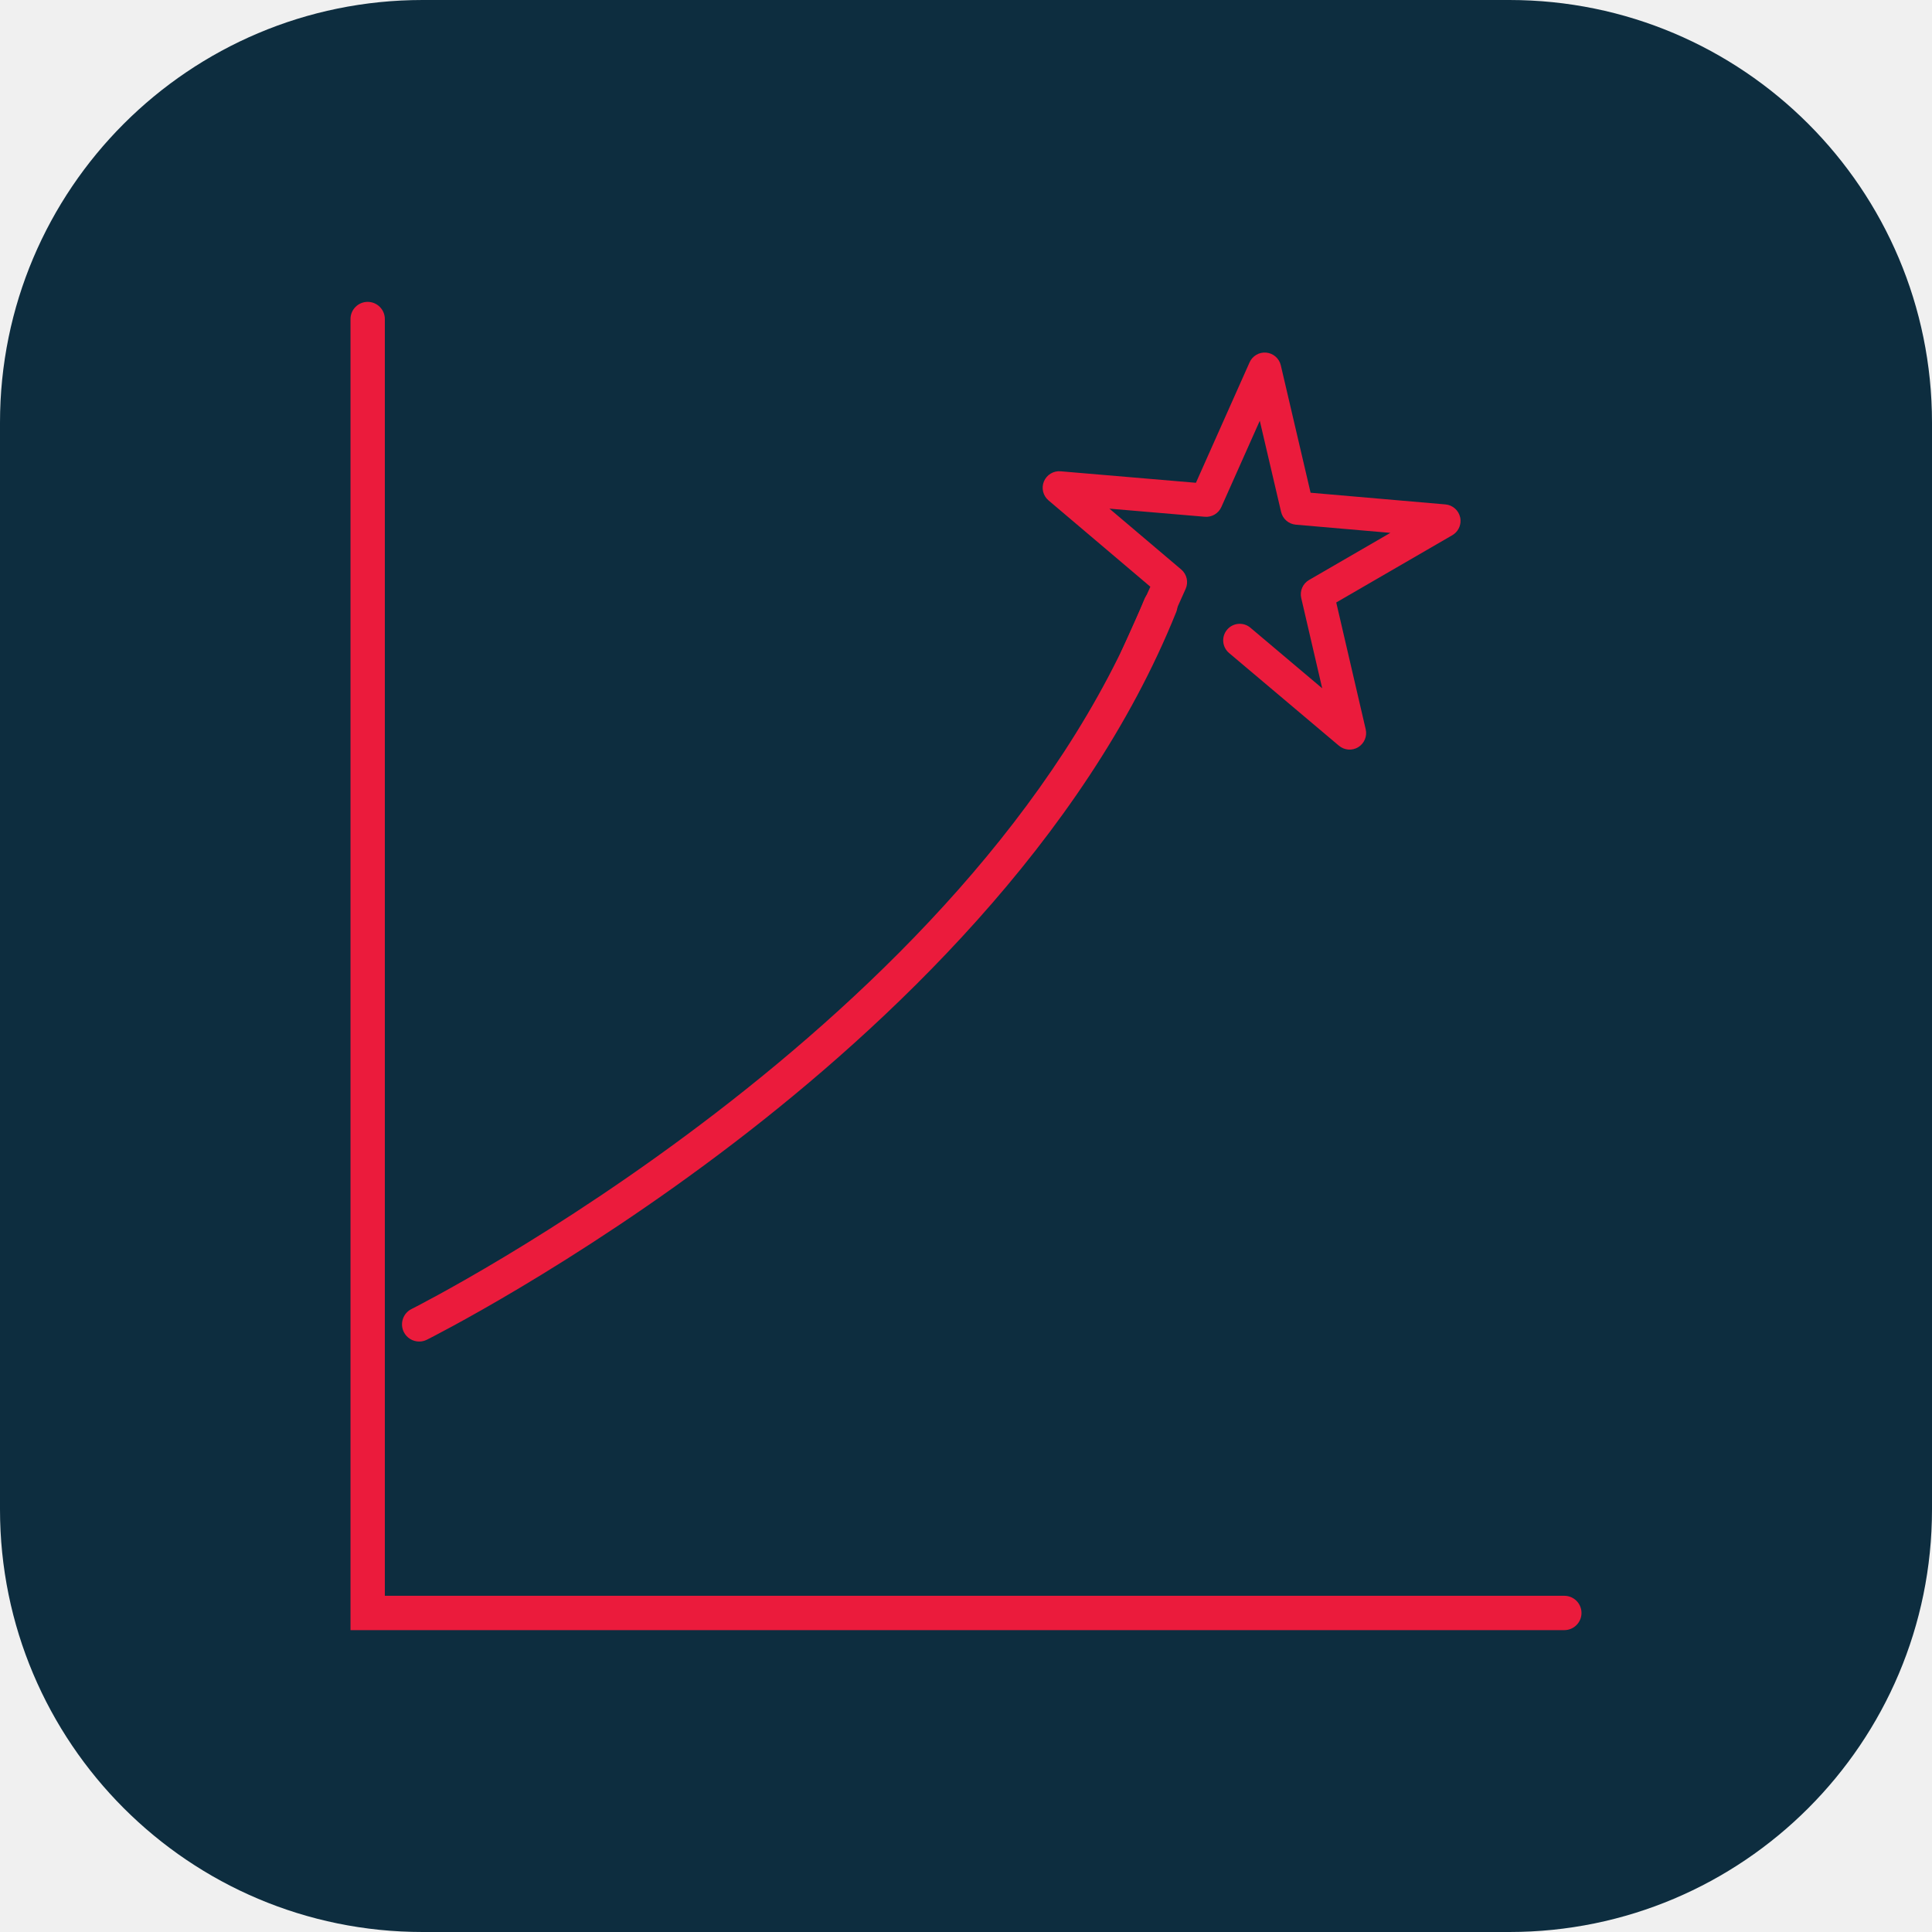
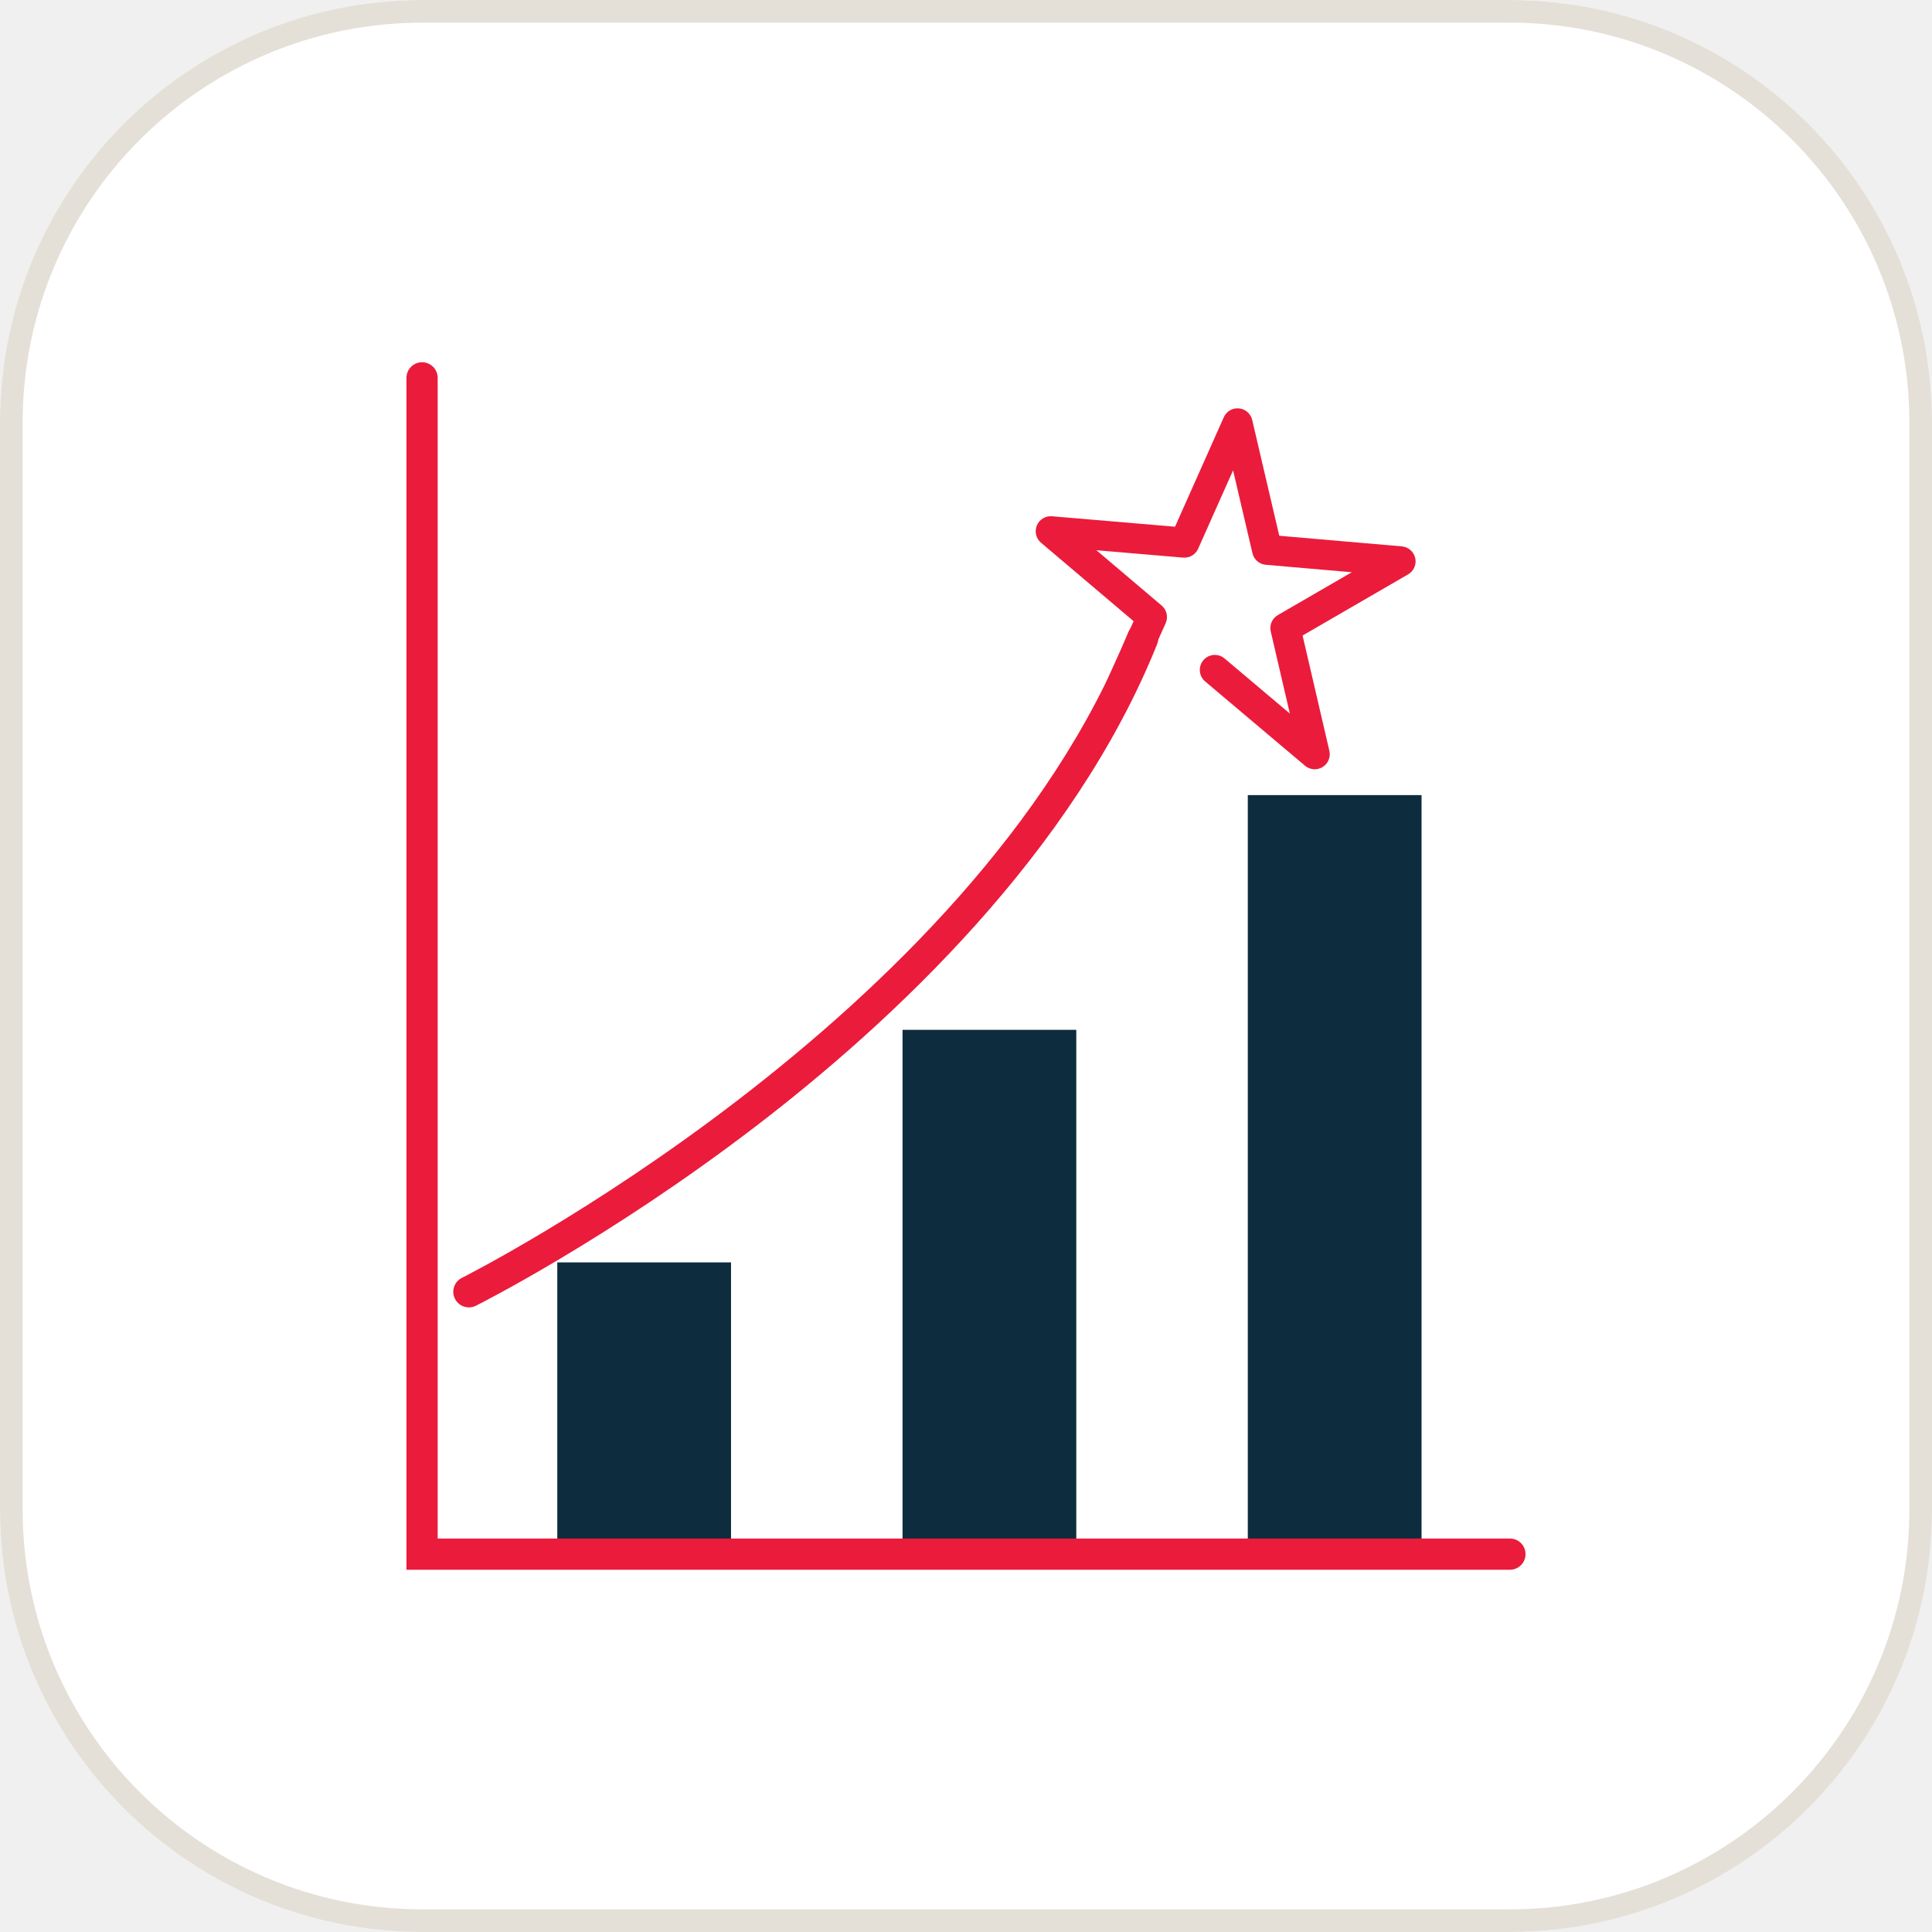
<svg xmlns="http://www.w3.org/2000/svg" viewBox="0 0 512 512">
  <defs>
    <clipPath id="t">
      <rect width="512" height="512" rx="112" />
    </clipPath>
  </defs>
  <g clip-path="url(#t)">
-     <rect width="512" height="512" fill="#0d2d3f" />
-     <svg x="80" y="80" width="352" height="352" viewBox="0 0 143.398 154.728">
+     <rect width="512" height="512" rx="112" fill="#ffffff" stroke="#e4e0d8" stroke-width="12" />
+     <svg x="96" y="96" width="320" height="320" viewBox="0 0 143.398 154.728">
      <defs>
        <style>
      .cls-1{fill:#eb1b3c}
      .cls-2{fill:#0d2d3f}
    </style>
      </defs>
      <g id="Asset_18" data-name="Asset 18">
        <g>
          <g>
            <g>
              <path d="M129.307 25.415 C129.344 26.128 128.981 26.815 128.348 27.182 L114.828 35.017 L118.261 49.792 C118.449 50.601 118.098 51.439 117.39 51.873 C116.682 52.306 115.775 52.237 115.141 51.702 L102.344 40.903 C101.53 40.216 101.428 39 102.114 38.187 C102.801 37.373 104.017 37.27 104.83 37.957 L113.193 45.014 L110.75 34.501 C110.559 33.676 110.928 32.822 111.661 32.397 L121.133 26.908 L110.116 25.953 C109.285 25.881 108.595 25.283 108.405 24.471 L105.922 13.85 L101.446 23.896 C101.112 24.646 100.34 25.102 99.522 25.033 L88.407 24.087 L96.772 31.177 C97.427 31.732 97.636 32.653 97.284 33.436 L93.33 42.248 C92.895 43.22 91.754 43.654 90.783 43.218 C89.812 42.782 89.378 41.641 89.813 40.67 L93.174 33.181 L81.311 23.125 C80.671 22.583 80.456 21.69 80.777 20.915 C81.099 20.141 81.885 19.664 82.72 19.735 L98.483 21.075 L104.733 7.045 C105.07 6.289 105.852 5.832 106.676 5.911 C107.5 5.989 108.183 6.585 108.371 7.391 L111.841 22.233 L127.548 23.594 C128.386 23.667 129.08 24.274 129.263 25.095 C129.287 25.202 129.301 25.309 129.307 25.415 Z" class="cls-1" />
            </g>
          </g>
          <g>
            <path d="M8.002 121.111 C7.267 121.111 6.56 120.705 6.21 120.003 C5.718 119.014 6.12 117.813 7.108 117.321 C7.761 116.996 72.554 84.273 92.476 34.64 C92.887 33.615 94.052 33.117 95.077 33.528 C96.103 33.94 96.6 35.104 96.188 36.13 C85.457 62.866 62.272 84.499 44.714 97.939 C25.754 112.452 9.058 120.819 8.891 120.902 C8.604 121.044 8.301 121.111 8.002 121.111 Z" class="cls-1" />
          </g>
          <g>
            <path d="M41.59 152.728 L19.326 152.728 L19.326 115.345 L41.59 115.345 Z" class="cls-2" />
          </g>
          <g>
            <path d="M85.831 152.728 L63.567 152.728 L63.567 85.542 L85.831 85.542 Z" class="cls-2" />
          </g>
          <g>
            <path d="M130.073 152.728 L107.808 152.728 L107.808 55.465 L130.073 55.465 Z" class="cls-2" />
          </g>
          <g>
            <path d="M141.398 154.728 L0 154.728 L0 2 C0 0.896 0.896 0 2 0 C3.104 0 4 0.896 4 2 L4 150.728 L141.398 150.728 C142.503 150.728 143.398 151.623 143.398 152.728 C143.398 153.832 142.503 154.728 141.398 154.728 Z" class="cls-1" />
          </g>
        </g>
      </g>
    </svg>
  </g>
</svg>
